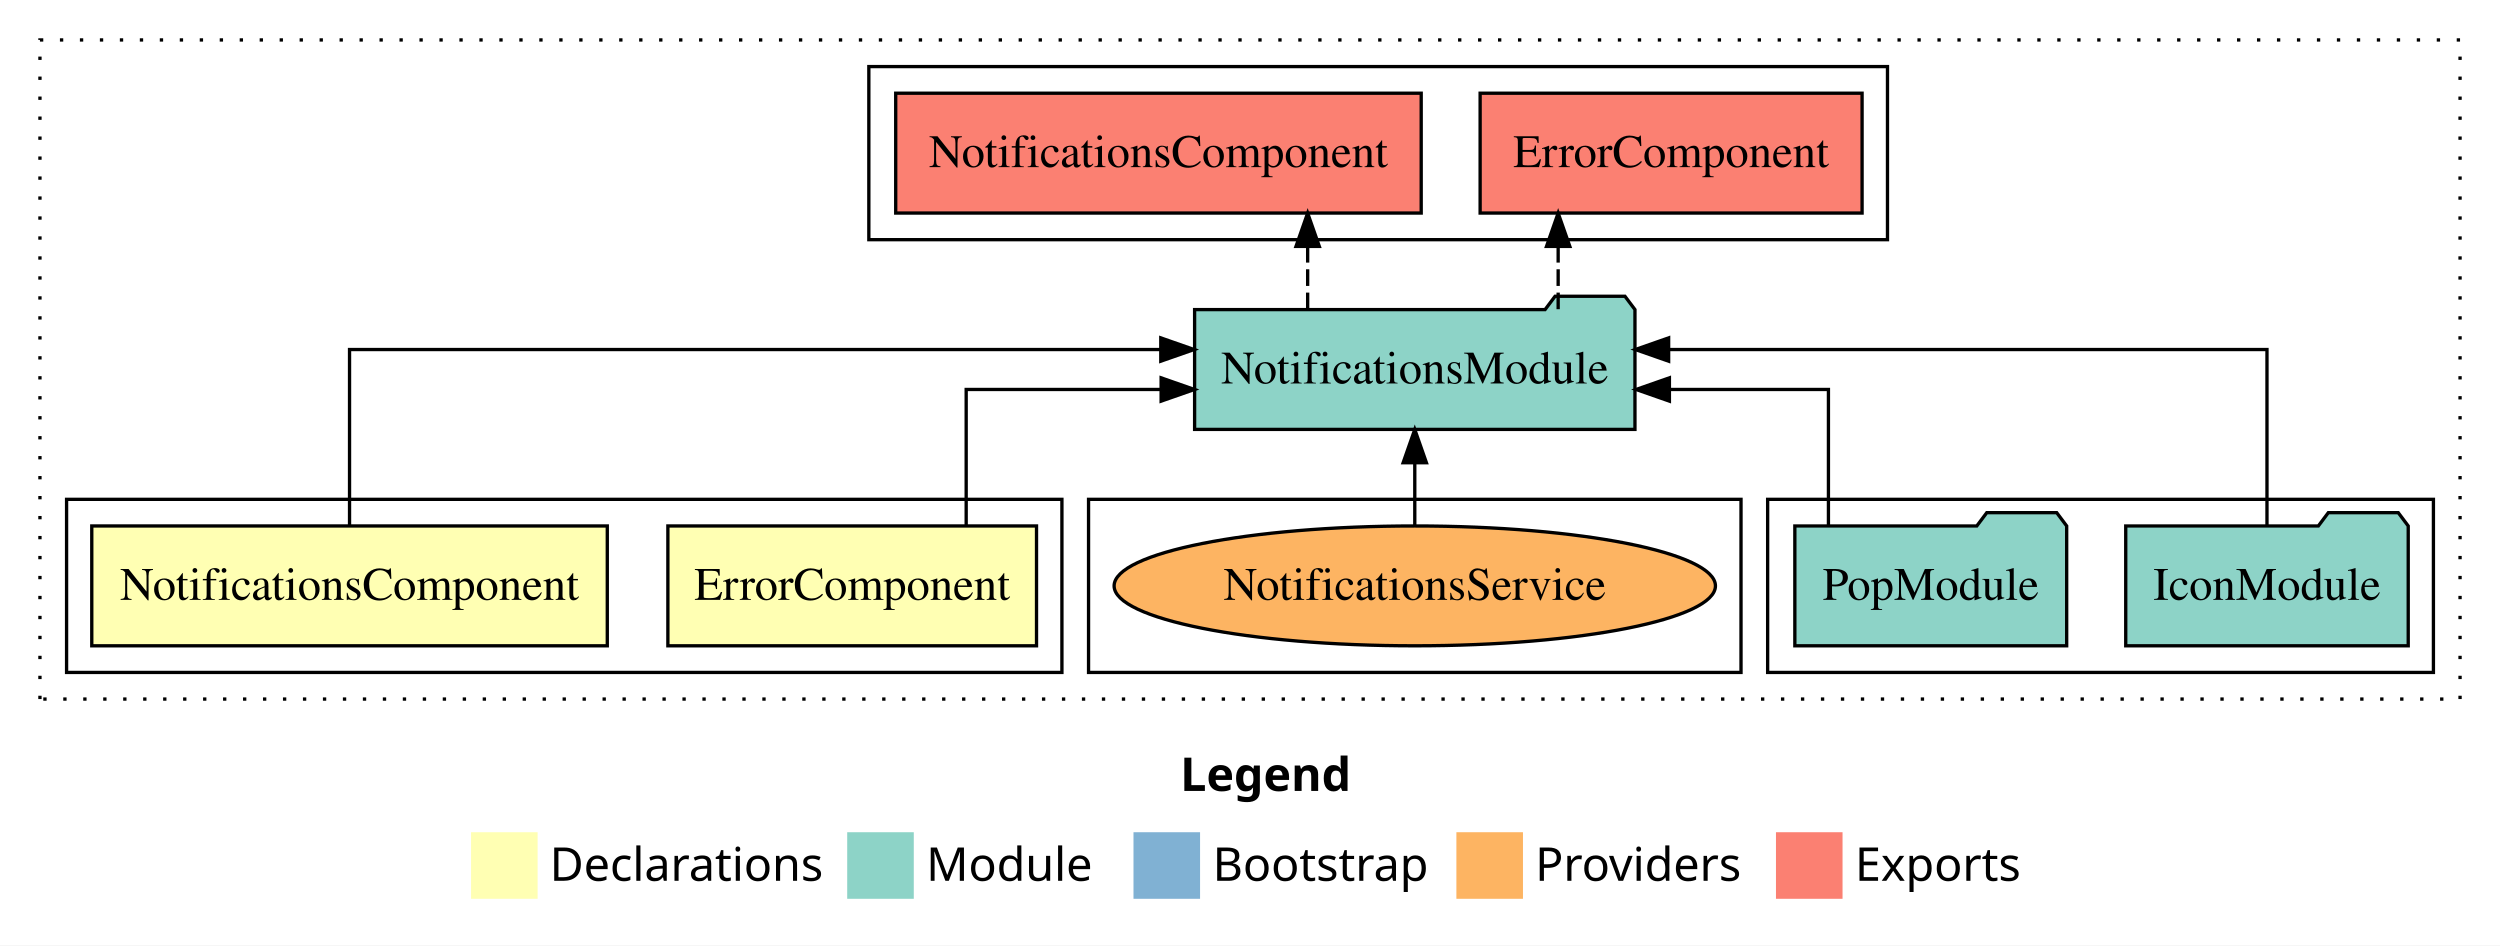
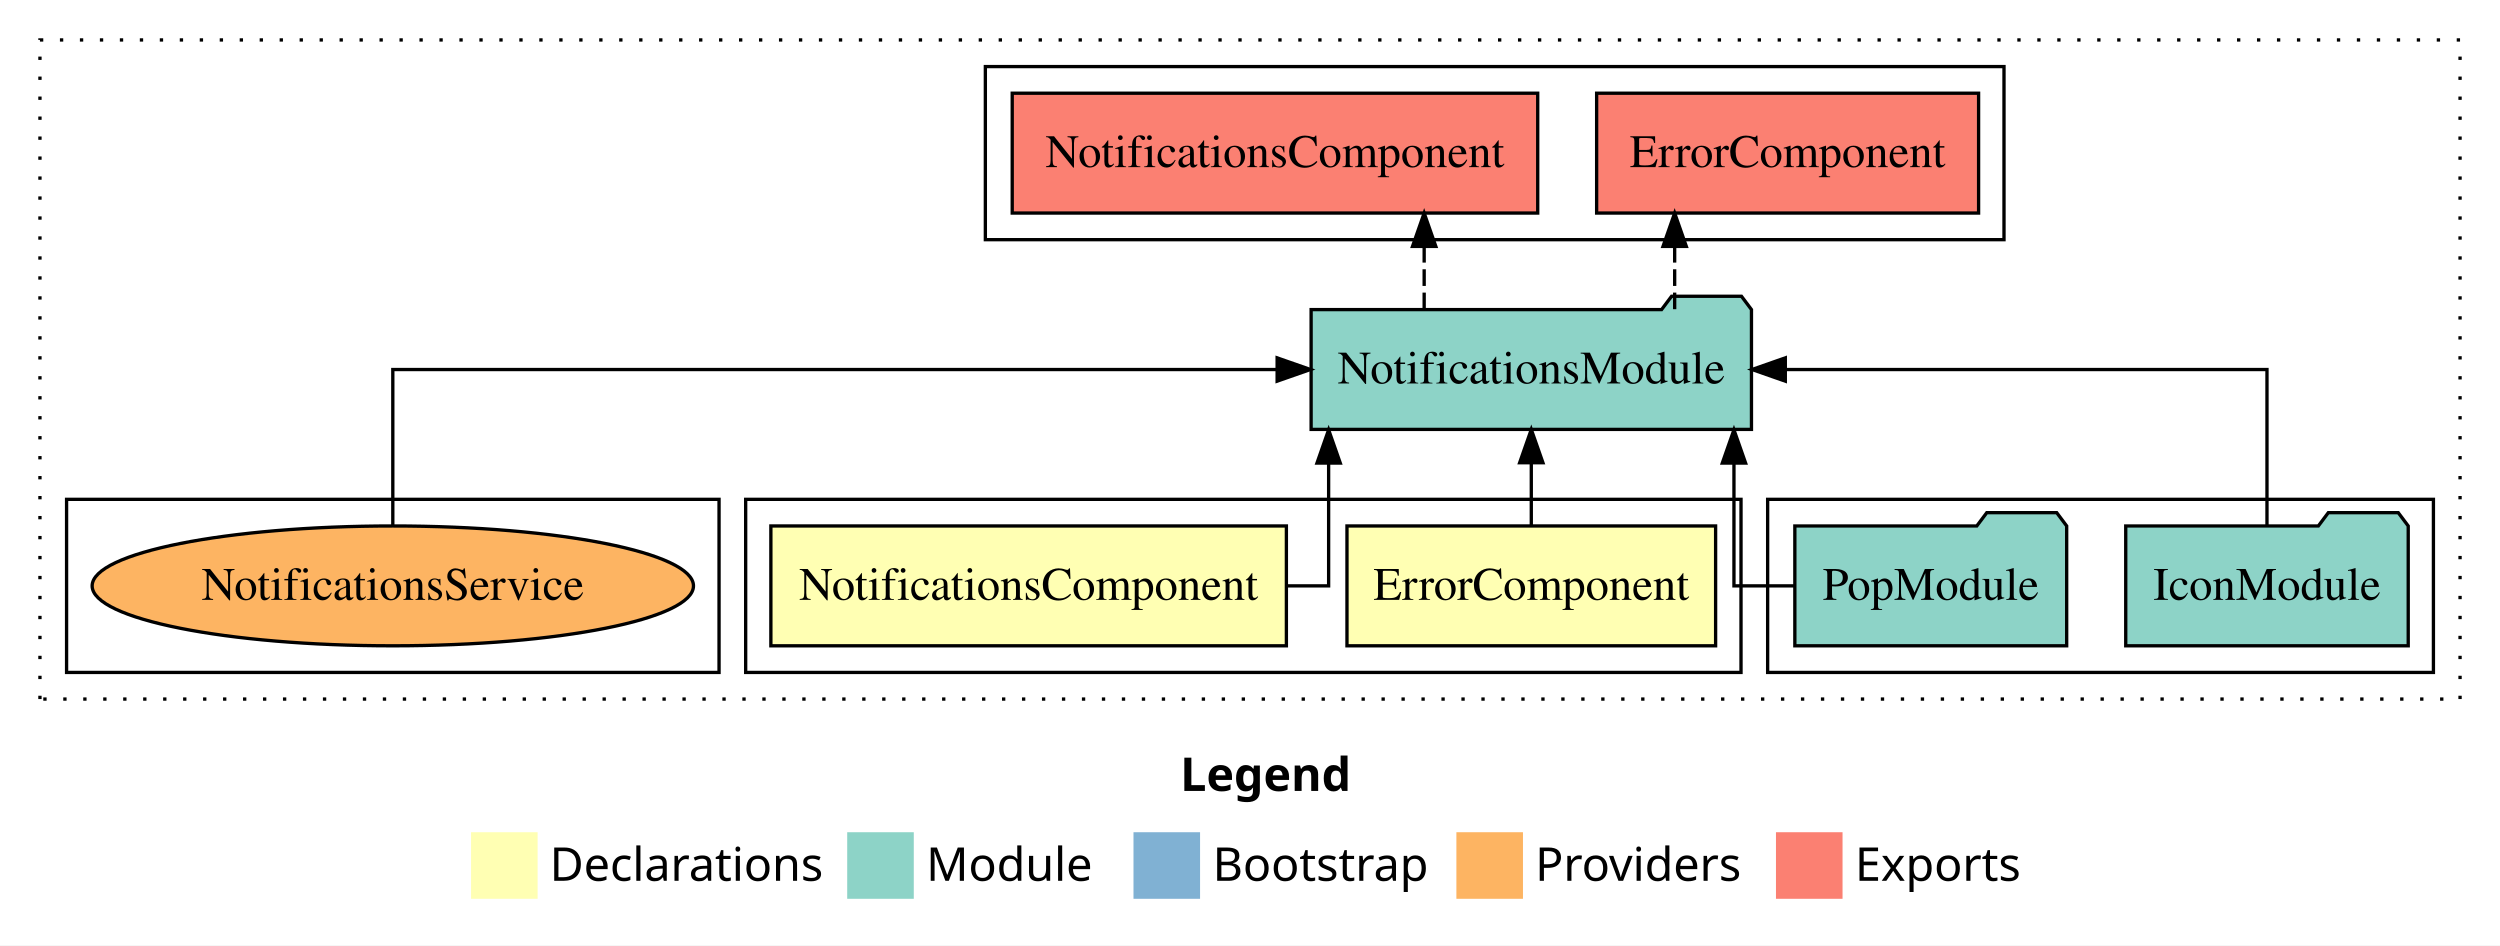
<svg xmlns="http://www.w3.org/2000/svg" width="751pt" height="284pt" viewBox="0.00 0.00 751.00 284.00">
  <g id="graph0" class="graph" transform="scale(1 1) rotate(0) translate(4 280)">
    <polygon fill="white" stroke="transparent" points="-4,4 -4,-280 747,-280 747,4 -4,4" />
    <text text-anchor="start" x="350.51" y="-42.4" font-family="sans-serif" font-weight="bold" font-size="14.00">Legend</text>
    <polygon fill="#ffffb3" stroke="transparent" points="137.5,-10 137.5,-30 157.5,-30 157.5,-10 137.5,-10" />
    <text text-anchor="start" x="161.13" y="-15.4" font-family="sans-serif" font-size="14.00">  Declarations</text>
    <polygon fill="#8dd3c7" stroke="transparent" points="250.5,-10 250.5,-30 270.5,-30 270.5,-10 250.5,-10" />
    <text text-anchor="start" x="274.23" y="-15.4" font-family="sans-serif" font-size="14.00">  Module</text>
    <polygon fill="#80b1d3" stroke="transparent" points="336.5,-10 336.5,-30 356.5,-30 356.5,-10 336.5,-10" />
    <text text-anchor="start" x="360.28" y="-15.4" font-family="sans-serif" font-size="14.00">  Bootstrap</text>
    <polygon fill="#fdb462" stroke="transparent" points="433.5,-10 433.5,-30 453.5,-30 453.5,-10 433.5,-10" />
    <text text-anchor="start" x="457.17" y="-15.4" font-family="sans-serif" font-size="14.00">  Providers</text>
    <polygon fill="#fb8072" stroke="transparent" points="529.5,-10 529.5,-30 549.5,-30 549.5,-10 529.5,-10" />
    <text text-anchor="start" x="553.23" y="-15.4" font-family="sans-serif" font-size="14.00">  Exports</text>
    <g id="clust1" class="cluster">
      <polygon fill="none" stroke="black" stroke-dasharray="1,5" points="8,-70 8,-268 735,-268 735,-70 8,-70" />
    </g>
    <g id="clust5" class="cluster">
      <polygon fill="none" stroke="black" points="527,-78 527,-130 727,-130 727,-78 527,-78" />
    </g>
+     <g id="clust2" class="cluster">
+       <polygon fill="none" stroke="black" points="220,-78 220,-130 519,-130 519,-78 220,-78" />
+     </g>
    <g id="clust8" class="cluster">
-       <polygon fill="none" stroke="black" points="323,-78 323,-130 519,-130 519,-78 323,-78" />
+       <polygon fill="none" stroke="black" points="16,-78 16,-130 212,-130 212,-78 16,-78" />
    </g>
    <g id="clust6" class="cluster">
-       <polygon fill="none" stroke="black" points="257,-208 257,-260 563,-260 563,-208 257,-208" />
-     </g>
-     <g id="clust2" class="cluster">
-       <polygon fill="none" stroke="black" points="16,-78 16,-130 315,-130 315,-78 16,-78" />
+       <polygon fill="none" stroke="black" points="292,-208 292,-260 598,-260 598,-208 292,-208" />
    </g>
    <g id="node1" class="node">
-       <polygon fill="#ffffb3" stroke="black" points="307.37,-122 196.63,-122 196.63,-86 307.37,-86 307.37,-122" />
-       <text text-anchor="middle" x="252" y="-99.8" font-family="Times,serif" font-size="14.00">ErrorComponent</text>
+       <polygon fill="#ffffb3" stroke="black" points="511.37,-122 400.63,-122 400.63,-86 511.37,-86 511.37,-122" />
+       <text text-anchor="middle" x="456" y="-99.8" font-family="Times,serif" font-size="14.00">ErrorComponent</text>
    </g>
    <g id="node3" class="node">
-       <polygon fill="#8dd3c7" stroke="black" points="487.14,-187 484.14,-191 463.14,-191 460.14,-187 354.86,-187 354.86,-151 487.14,-151 487.14,-187" />
-       <text text-anchor="middle" x="421" y="-164.8" font-family="Times,serif" font-size="14.00">NotificationsModule</text>
+       <polygon fill="#8dd3c7" stroke="black" points="522.14,-187 519.14,-191 498.14,-191 495.14,-187 389.86,-187 389.86,-151 522.14,-151 522.14,-187" />
+       <text text-anchor="middle" x="456" y="-164.8" font-family="Times,serif" font-size="14.00">NotificationsModule</text>
    </g>
    <g id="edge1" class="edge">
-       <path fill="none" stroke="black" d="M286.24,-122.02C286.24,-139.37 286.24,-163 286.24,-163 286.24,-163 344.8,-163 344.8,-163" />
-       <polygon fill="black" stroke="black" points="344.8,-166.5 354.8,-163 344.8,-159.5 344.8,-166.5" />
+       <path fill="none" stroke="black" d="M456,-122.11C456,-122.11 456,-140.99 456,-140.99" />
+       <polygon fill="black" stroke="black" points="452.5,-140.99 456,-150.99 459.5,-140.99 452.5,-140.99" />
    </g>
    <g id="node2" class="node">
-       <polygon fill="#ffffb3" stroke="black" points="178.43,-122 23.57,-122 23.57,-86 178.43,-86 178.43,-122" />
-       <text text-anchor="middle" x="101" y="-99.8" font-family="Times,serif" font-size="14.00">NotificationsComponent</text>
+       <polygon fill="#ffffb3" stroke="black" points="382.43,-122 227.57,-122 227.57,-86 382.43,-86 382.43,-122" />
+       <text text-anchor="middle" x="305" y="-99.8" font-family="Times,serif" font-size="14.00">NotificationsComponent</text>
    </g>
    <g id="edge2" class="edge">
-       <path fill="none" stroke="black" d="M101,-122.28C101,-143.32 101,-175 101,-175 101,-175 344.7,-175 344.7,-175" />
-       <polygon fill="black" stroke="black" points="344.7,-178.5 354.7,-175 344.7,-171.5 344.7,-178.5" />
+       <path fill="none" stroke="black" d="M382.59,-104C390.17,-104 395.12,-104 395.12,-104 395.12,-104 395.12,-140.89 395.12,-140.89" />
+       <polygon fill="black" stroke="black" points="391.62,-140.89 395.12,-150.89 398.62,-140.89 391.62,-140.89" />
    </g>
    <g id="node6" class="node">
-       <polygon fill="#fb8072" stroke="black" points="555.37,-252 440.63,-252 440.63,-216 555.37,-216 555.37,-252" />
-       <text text-anchor="middle" x="498" y="-229.8" font-family="Times,serif" font-size="14.00">ErrorComponent </text>
+       <polygon fill="#fb8072" stroke="black" points="590.37,-252 475.63,-252 475.63,-216 590.37,-216 590.37,-252" />
+       <text text-anchor="middle" x="533" y="-229.8" font-family="Times,serif" font-size="14.00">ErrorComponent </text>
    </g>
    <g id="edge5" class="edge">
-       <path fill="none" stroke="black" stroke-dasharray="5,2" d="M464.07,-187.11C464.07,-187.11 464.07,-205.99 464.07,-205.99" />
-       <polygon fill="black" stroke="black" points="460.57,-205.99 464.07,-215.99 467.57,-205.99 460.57,-205.99" />
+       <path fill="none" stroke="black" stroke-dasharray="5,2" d="M499.07,-187.11C499.07,-187.11 499.07,-205.99 499.07,-205.99" />
+       <polygon fill="black" stroke="black" points="495.57,-205.99 499.07,-215.99 502.57,-205.99 495.57,-205.99" />
    </g>
    <g id="node7" class="node">
-       <polygon fill="#fb8072" stroke="black" points="422.93,-252 265.07,-252 265.07,-216 422.93,-216 422.93,-252" />
-       <text text-anchor="middle" x="344" y="-229.8" font-family="Times,serif" font-size="14.00">NotificationsComponent </text>
+       <polygon fill="#fb8072" stroke="black" points="457.93,-252 300.07,-252 300.07,-216 457.93,-216 457.93,-252" />
+       <text text-anchor="middle" x="379" y="-229.8" font-family="Times,serif" font-size="14.00">NotificationsComponent </text>
    </g>
    <g id="edge6" class="edge">
-       <path fill="none" stroke="black" stroke-dasharray="5,2" d="M388.82,-187.11C388.82,-187.11 388.82,-205.99 388.82,-205.99" />
-       <polygon fill="black" stroke="black" points="385.32,-205.99 388.82,-215.99 392.32,-205.99 385.32,-205.99" />
+       <path fill="none" stroke="black" stroke-dasharray="5,2" d="M423.82,-187.11C423.82,-187.11 423.82,-205.99 423.82,-205.99" />
+       <polygon fill="black" stroke="black" points="420.32,-205.99 423.82,-215.99 427.32,-205.99 420.32,-205.99" />
    </g>
    <g id="node4" class="node">
      <polygon fill="#8dd3c7" stroke="black" points="719.43,-122 716.43,-126 695.43,-126 692.43,-122 634.57,-122 634.57,-86 719.43,-86 719.43,-122" />
      <text text-anchor="middle" x="677" y="-99.8" font-family="Times,serif" font-size="14.00">IconModule</text>
    </g>
    <g id="edge3" class="edge">
-       <path fill="none" stroke="black" d="M677,-122.28C677,-143.32 677,-175 677,-175 677,-175 497.26,-175 497.26,-175" />
-       <polygon fill="black" stroke="black" points="497.26,-171.5 487.26,-175 497.26,-178.5 497.26,-171.5" />
+       <path fill="none" stroke="black" d="M677,-122.11C677,-141.34 677,-169 677,-169 677,-169 532.31,-169 532.31,-169" />
+       <polygon fill="black" stroke="black" points="532.31,-165.5 522.31,-169 532.31,-172.5 532.31,-165.5" />
    </g>
    <g id="node5" class="node">
      <polygon fill="#8dd3c7" stroke="black" points="616.83,-122 613.83,-126 592.83,-126 589.83,-122 535.17,-122 535.17,-86 616.83,-86 616.83,-122" />
      <text text-anchor="middle" x="576" y="-99.8" font-family="Times,serif" font-size="14.00">PopModule</text>
    </g>
    <g id="edge4" class="edge">
-       <path fill="none" stroke="black" d="M545.26,-122.02C545.26,-139.37 545.26,-163 545.26,-163 545.26,-163 497.49,-163 497.49,-163" />
-       <polygon fill="black" stroke="black" points="497.49,-159.5 487.49,-163 497.49,-166.5 497.49,-159.5" />
+       <path fill="none" stroke="black" d="M535.26,-104C525.02,-104 516.88,-104 516.88,-104 516.88,-104 516.88,-140.89 516.88,-140.89" />
+       <polygon fill="black" stroke="black" points="513.38,-140.89 516.88,-150.89 520.38,-140.89 513.38,-140.89" />
    </g>
    <g id="node8" class="node">
-       <ellipse fill="#fdb462" stroke="black" cx="421" cy="-104" rx="90.32" ry="18" />
-       <text text-anchor="middle" x="421" y="-99.8" font-family="Times,serif" font-size="14.00">NotificationsService</text>
+       <ellipse fill="#fdb462" stroke="black" cx="114" cy="-104" rx="90.32" ry="18" />
+       <text text-anchor="middle" x="114" y="-99.8" font-family="Times,serif" font-size="14.00">NotificationsService</text>
    </g>
    <g id="edge7" class="edge">
-       <path fill="none" stroke="black" d="M421,-122.11C421,-122.11 421,-140.99 421,-140.99" />
-       <polygon fill="black" stroke="black" points="417.5,-140.99 421,-150.99 424.5,-140.99 417.5,-140.99" />
+       <path fill="none" stroke="black" d="M114,-122.11C114,-141.34 114,-169 114,-169 114,-169 379.65,-169 379.65,-169" />
+       <polygon fill="black" stroke="black" points="379.65,-172.5 389.65,-169 379.65,-165.5 379.65,-172.5" />
    </g>
  </g>
</svg>
